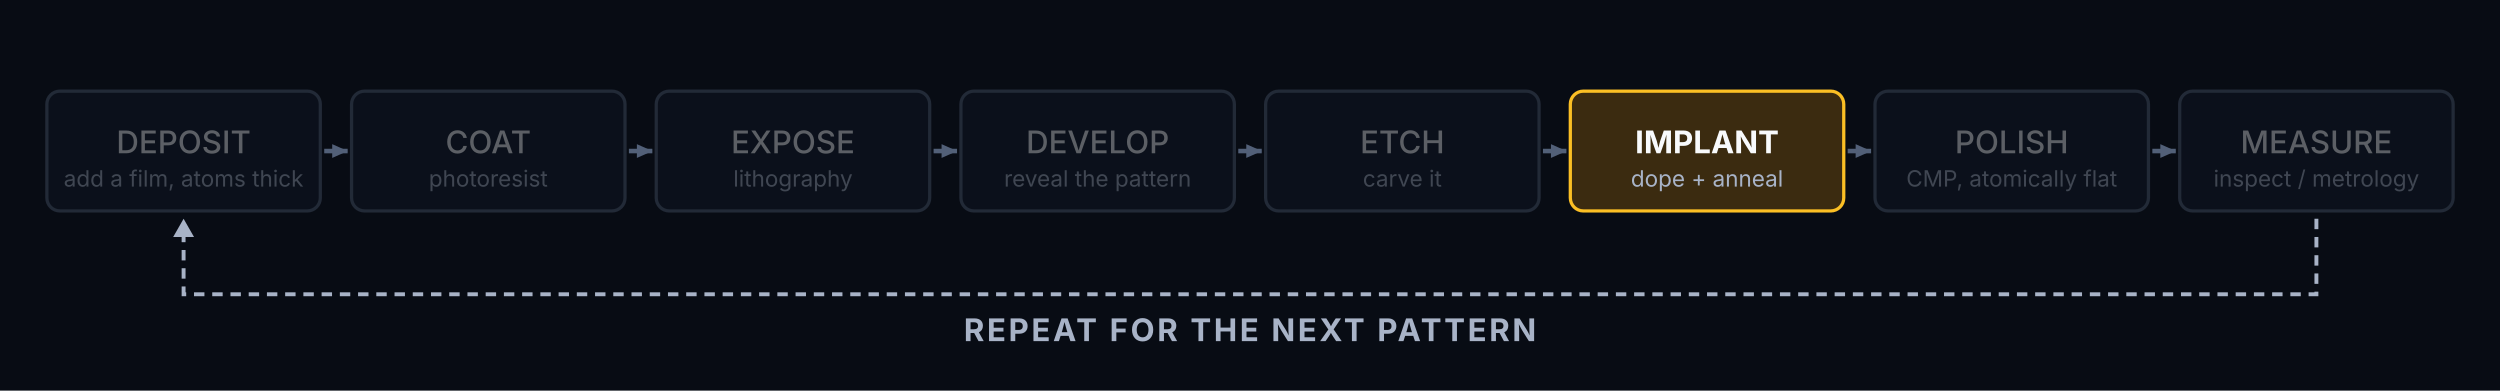
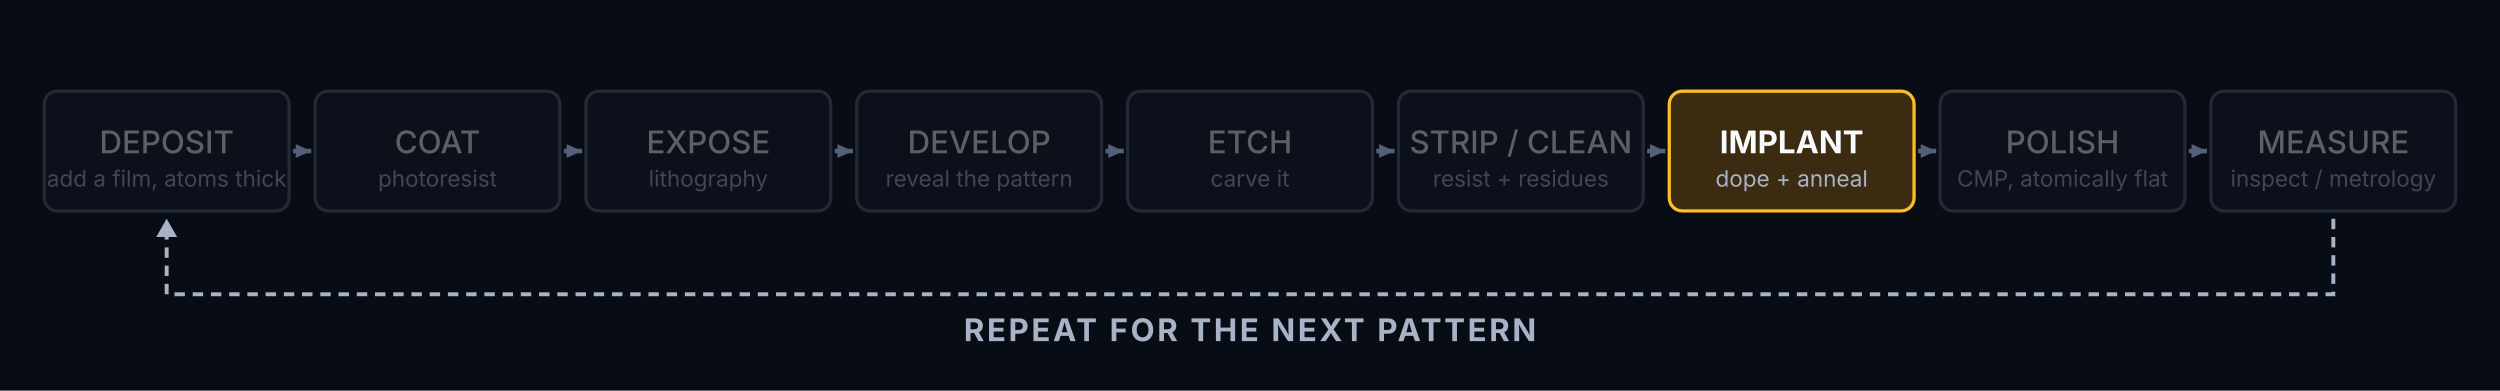
<svg xmlns="http://www.w3.org/2000/svg" viewBox="0 0 1920 300" font-family="Inter, -apple-system, sans-serif">
  <rect width="1920" height="300" fill="#080c14" />
  <g opacity="0.35">
-     <rect x="36" y="70" width="210" height="92" rx="10" fill="#111827" stroke="#526078" stroke-width="2.5" />
-     <text x="141" y="109" text-anchor="middle" dominant-baseline="central" font-size="24" font-weight="500" fill="#f8fafc">DEPOSIT</text>
-     <text x="141" y="137" text-anchor="middle" dominant-baseline="central" font-size="17.28" fill="#a8b3c7">add a film, atoms thick</text>
+     <rect x="34" y="70" width="188" height="92" rx="10" fill="#111827" stroke="#526078" stroke-width="2.5" />
+     <text x="128" y="109" text-anchor="middle" dominant-baseline="central" font-size="24" font-weight="500" fill="#f8fafc">DEPOSIT</text>
+     <text x="128" y="137" text-anchor="middle" dominant-baseline="central" font-size="17.28" fill="#a8b3c7">add a film, atoms thick</text>
  </g>
-   <line x1="249" y1="116" x2="267" y2="116" stroke="#526078" stroke-width="3.5" />
-   <polygon points="267,116 255.13,121.301 255.13,110.699" fill="#526078" />
+   <line x1="225" y1="116" x2="239" y2="116" stroke="#526078" stroke-width="3.5" />
+   <polygon points="239,116 227.13,121.301 227.13,110.699" fill="#526078" />
  <g opacity="0.35">
-     <rect x="270" y="70" width="210" height="92" rx="10" fill="#111827" stroke="#526078" stroke-width="2.5" />
-     <text x="375" y="109" text-anchor="middle" dominant-baseline="central" font-size="24" font-weight="500" fill="#f8fafc">COAT</text>
-     <text x="375" y="137" text-anchor="middle" dominant-baseline="central" font-size="17.28" fill="#a8b3c7">photoresist</text>
+     <rect x="242" y="70" width="188" height="92" rx="10" fill="#111827" stroke="#526078" stroke-width="2.5" />
+     <text x="336" y="109" text-anchor="middle" dominant-baseline="central" font-size="24" font-weight="500" fill="#f8fafc">COAT</text>
+     <text x="336" y="137" text-anchor="middle" dominant-baseline="central" font-size="17.28" fill="#a8b3c7">photoresist</text>
  </g>
-   <line x1="483" y1="116" x2="501" y2="116" stroke="#526078" stroke-width="3.5" />
-   <polygon points="501,116 489.13,121.301 489.13,110.699" fill="#526078" />
+   <line x1="433" y1="116" x2="447" y2="116" stroke="#526078" stroke-width="3.5" />
+   <polygon points="447,116 435.13,121.301 435.13,110.699" fill="#526078" />
  <g opacity="0.35">
-     <rect x="504" y="70" width="210" height="92" rx="10" fill="#111827" stroke="#526078" stroke-width="2.5" />
-     <text x="609" y="109" text-anchor="middle" dominant-baseline="central" font-size="24" font-weight="500" fill="#f8fafc">EXPOSE</text>
-     <text x="609" y="137" text-anchor="middle" dominant-baseline="central" font-size="17.28" fill="#a8b3c7">lithography</text>
+     <rect x="450" y="70" width="188" height="92" rx="10" fill="#111827" stroke="#526078" stroke-width="2.5" />
+     <text x="544" y="109" text-anchor="middle" dominant-baseline="central" font-size="24" font-weight="500" fill="#f8fafc">EXPOSE</text>
+     <text x="544" y="137" text-anchor="middle" dominant-baseline="central" font-size="17.28" fill="#a8b3c7">lithography</text>
  </g>
-   <line x1="717" y1="116" x2="735" y2="116" stroke="#526078" stroke-width="3.5" />
-   <polygon points="735,116 723.13,121.301 723.13,110.699" fill="#526078" />
+   <line x1="641" y1="116" x2="655" y2="116" stroke="#526078" stroke-width="3.5" />
+   <polygon points="655,116 643.13,121.301 643.13,110.699" fill="#526078" />
  <g opacity="0.35">
-     <rect x="738" y="70" width="210" height="92" rx="10" fill="#111827" stroke="#526078" stroke-width="2.5" />
-     <text x="843" y="109" text-anchor="middle" dominant-baseline="central" font-size="24" font-weight="500" fill="#f8fafc">DEVELOP</text>
-     <text x="843" y="137" text-anchor="middle" dominant-baseline="central" font-size="17.28" fill="#a8b3c7">reveal the pattern</text>
+     <rect x="658" y="70" width="188" height="92" rx="10" fill="#111827" stroke="#526078" stroke-width="2.5" />
+     <text x="752" y="109" text-anchor="middle" dominant-baseline="central" font-size="24" font-weight="500" fill="#f8fafc">DEVELOP</text>
+     <text x="752" y="137" text-anchor="middle" dominant-baseline="central" font-size="17.28" fill="#a8b3c7">reveal the pattern</text>
  </g>
-   <line x1="951" y1="116" x2="969" y2="116" stroke="#526078" stroke-width="3.5" />
-   <polygon points="969,116 957.13,121.301 957.13,110.699" fill="#526078" />
+   <line x1="849" y1="116" x2="863" y2="116" stroke="#526078" stroke-width="3.5" />
+   <polygon points="863,116 851.13,121.301 851.13,110.699" fill="#526078" />
  <g opacity="0.35">
-     <rect x="972" y="70" width="210" height="92" rx="10" fill="#111827" stroke="#526078" stroke-width="2.5" />
-     <text x="1077" y="109" text-anchor="middle" dominant-baseline="central" font-size="24" font-weight="500" fill="#f8fafc">ETCH</text>
-     <text x="1077" y="137" text-anchor="middle" dominant-baseline="central" font-size="17.28" fill="#a8b3c7">carve it</text>
+     <rect x="866" y="70" width="188" height="92" rx="10" fill="#111827" stroke="#526078" stroke-width="2.5" />
+     <text x="960" y="109" text-anchor="middle" dominant-baseline="central" font-size="24" font-weight="500" fill="#f8fafc">ETCH</text>
+     <text x="960" y="137" text-anchor="middle" dominant-baseline="central" font-size="17.28" fill="#a8b3c7">carve it</text>
  </g>
-   <line x1="1185" y1="116" x2="1203" y2="116" stroke="#526078" stroke-width="3.5" />
-   <polygon points="1203,116 1191.13,121.301 1191.13,110.699" fill="#526078" />
+   <line x1="1057" y1="116" x2="1071" y2="116" stroke="#526078" stroke-width="3.5" />
+   <polygon points="1071,116 1059.13,121.301 1059.13,110.699" fill="#526078" />
+   <g opacity="0.35">
+     <rect x="1074" y="70" width="188" height="92" rx="10" fill="#111827" stroke="#526078" stroke-width="2.5" />
+     <text x="1168" y="109" text-anchor="middle" dominant-baseline="central" font-size="24" font-weight="500" fill="#f8fafc">STRIP / CLEAN</text>
+     <text x="1168" y="137" text-anchor="middle" dominant-baseline="central" font-size="17.28" fill="#a8b3c7">resist + residues</text>
+   </g>
+   <line x1="1265" y1="116" x2="1279" y2="116" stroke="#526078" stroke-width="3.5" />
+   <polygon points="1279,116 1267.13,121.301 1267.13,110.699" fill="#526078" />
  <g opacity="1">
-     <rect x="1206" y="70" width="210" height="92" rx="10" fill="#3b2b10" stroke="#fbbf24" stroke-width="2.5" />
-     <text x="1311" y="109" text-anchor="middle" dominant-baseline="central" font-size="24" font-weight="700" fill="#f8fafc">IMPLANT</text>
-     <text x="1311" y="137" text-anchor="middle" dominant-baseline="central" font-size="17.28" fill="#a8b3c7">dope + anneal</text>
+     <rect x="1282" y="70" width="188" height="92" rx="10" fill="#3b2b10" stroke="#fbbf24" stroke-width="2.5" />
+     <text x="1376" y="109" text-anchor="middle" dominant-baseline="central" font-size="24" font-weight="700" fill="#f8fafc">IMPLANT</text>
+     <text x="1376" y="137" text-anchor="middle" dominant-baseline="central" font-size="17.28" fill="#a8b3c7">dope + anneal</text>
  </g>
-   <line x1="1419" y1="116" x2="1437" y2="116" stroke="#526078" stroke-width="3.5" />
-   <polygon points="1437,116 1425.13,121.301 1425.13,110.699" fill="#526078" />
+   <line x1="1473" y1="116" x2="1487" y2="116" stroke="#526078" stroke-width="3.5" />
+   <polygon points="1487,116 1475.13,121.301 1475.13,110.699" fill="#526078" />
  <g opacity="0.35">
-     <rect x="1440" y="70" width="210" height="92" rx="10" fill="#111827" stroke="#526078" stroke-width="2.5" />
-     <text x="1545" y="109" text-anchor="middle" dominant-baseline="central" font-size="24" font-weight="500" fill="#f8fafc">POLISH</text>
-     <text x="1545" y="137" text-anchor="middle" dominant-baseline="central" font-size="17.28" fill="#a8b3c7">CMP, atomically flat</text>
+     <rect x="1490" y="70" width="188" height="92" rx="10" fill="#111827" stroke="#526078" stroke-width="2.5" />
+     <text x="1584" y="109" text-anchor="middle" dominant-baseline="central" font-size="24" font-weight="500" fill="#f8fafc">POLISH</text>
+     <text x="1584" y="137" text-anchor="middle" dominant-baseline="central" font-size="17.28" fill="#a8b3c7">CMP, atomically flat</text>
  </g>
-   <line x1="1653" y1="116" x2="1671" y2="116" stroke="#526078" stroke-width="3.5" />
-   <polygon points="1671,116 1659.13,121.301 1659.13,110.699" fill="#526078" />
+   <line x1="1681" y1="116" x2="1695" y2="116" stroke="#526078" stroke-width="3.5" />
+   <polygon points="1695,116 1683.13,121.301 1683.13,110.699" fill="#526078" />
  <g opacity="0.35">
-     <rect x="1674" y="70" width="210" height="92" rx="10" fill="#111827" stroke="#526078" stroke-width="2.5" />
-     <text x="1779" y="109" text-anchor="middle" dominant-baseline="central" font-size="24" font-weight="500" fill="#f8fafc">MEASURE</text>
-     <text x="1779" y="137" text-anchor="middle" dominant-baseline="central" font-size="17.28" fill="#a8b3c7">inspect / metrology</text>
+     <rect x="1698" y="70" width="188" height="92" rx="10" fill="#111827" stroke="#526078" stroke-width="2.5" />
+     <text x="1792" y="109" text-anchor="middle" dominant-baseline="central" font-size="24" font-weight="500" fill="#f8fafc">MEASURE</text>
+     <text x="1792" y="137" text-anchor="middle" dominant-baseline="central" font-size="17.28" fill="#a8b3c7">inspect / metrology</text>
  </g>
-   <path d="M 1779 168 L 1779 226 L 141 226 L 141 174" fill="none" stroke="#a8b3c7" stroke-width="3" stroke-dasharray="8 6" />
-   <polygon points="141,168 133,182 149,182" fill="#a8b3c7" />
+   <path d="M 1792 168 L 1792 226 L 128 226 L 128 174" fill="none" stroke="#a8b3c7" stroke-width="3" stroke-dasharray="8 6" />
+   <polygon points="128,168 120,182 136,182" fill="#a8b3c7" />
  <text x="960" y="262" text-anchor="middle" font-size="24" font-weight="700" letter-spacing="2" fill="#a8b3c7">REPEAT FOR THE NEXT PATTERN</text>
</svg>
